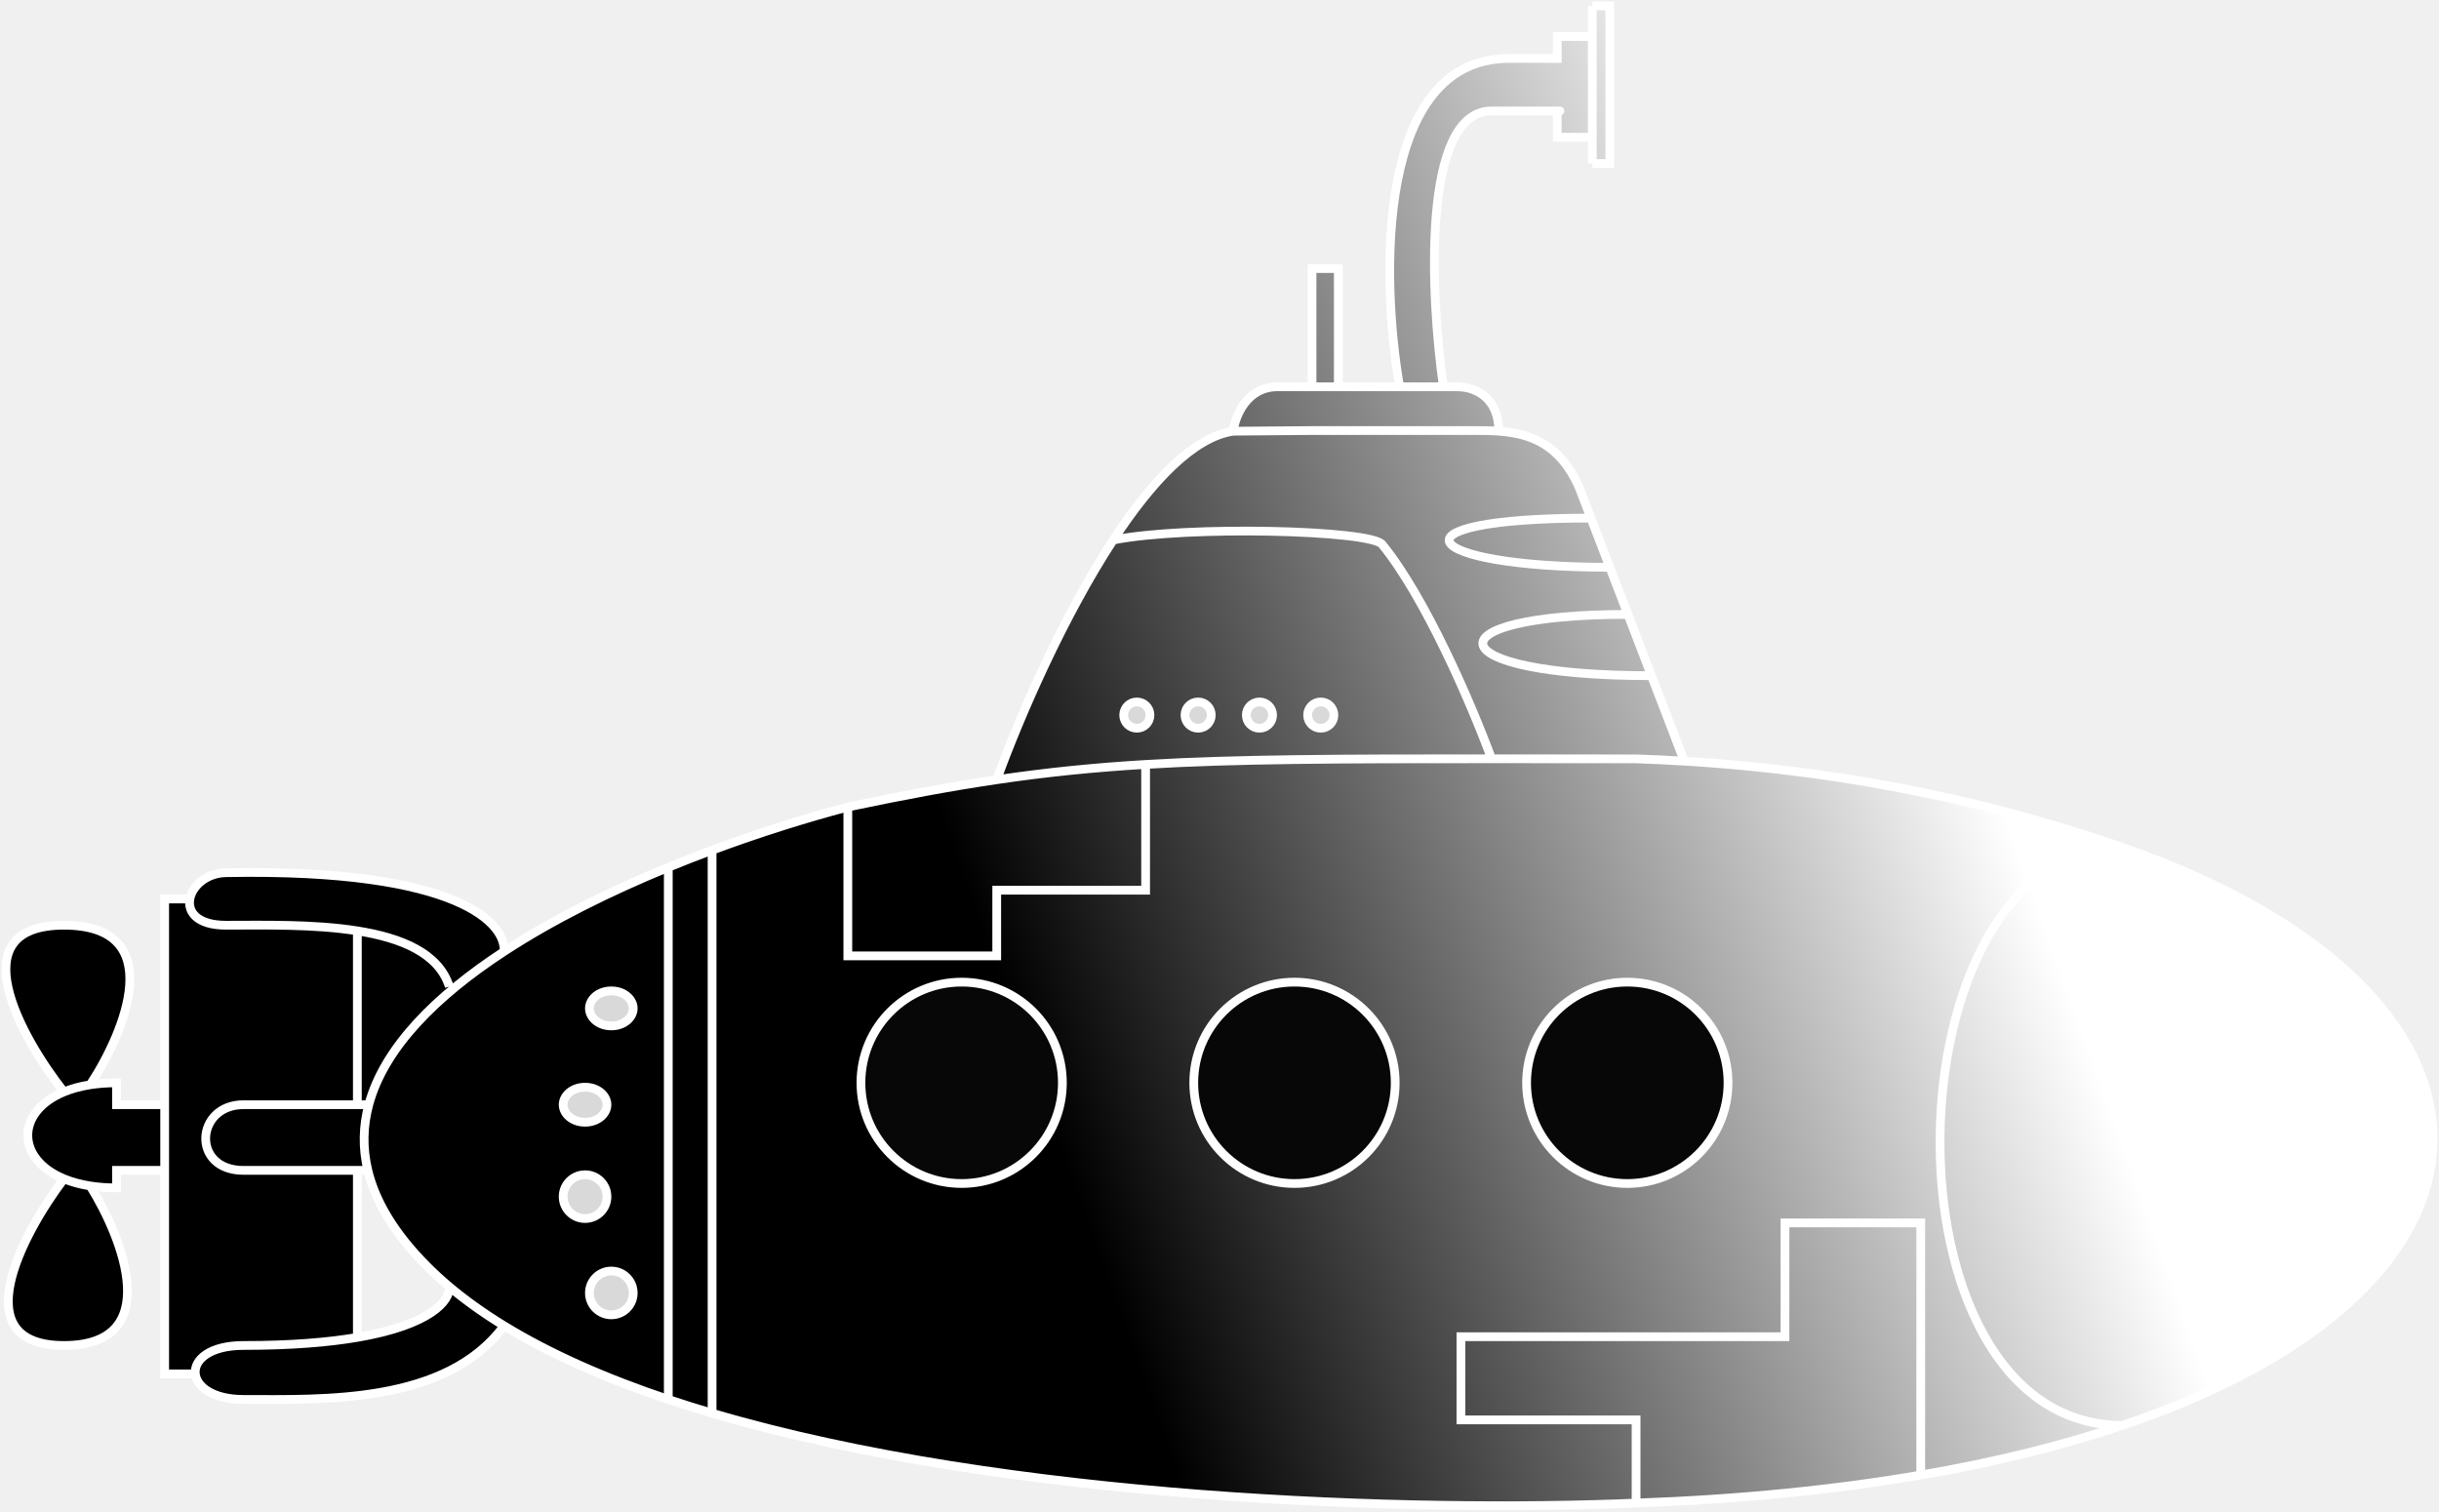
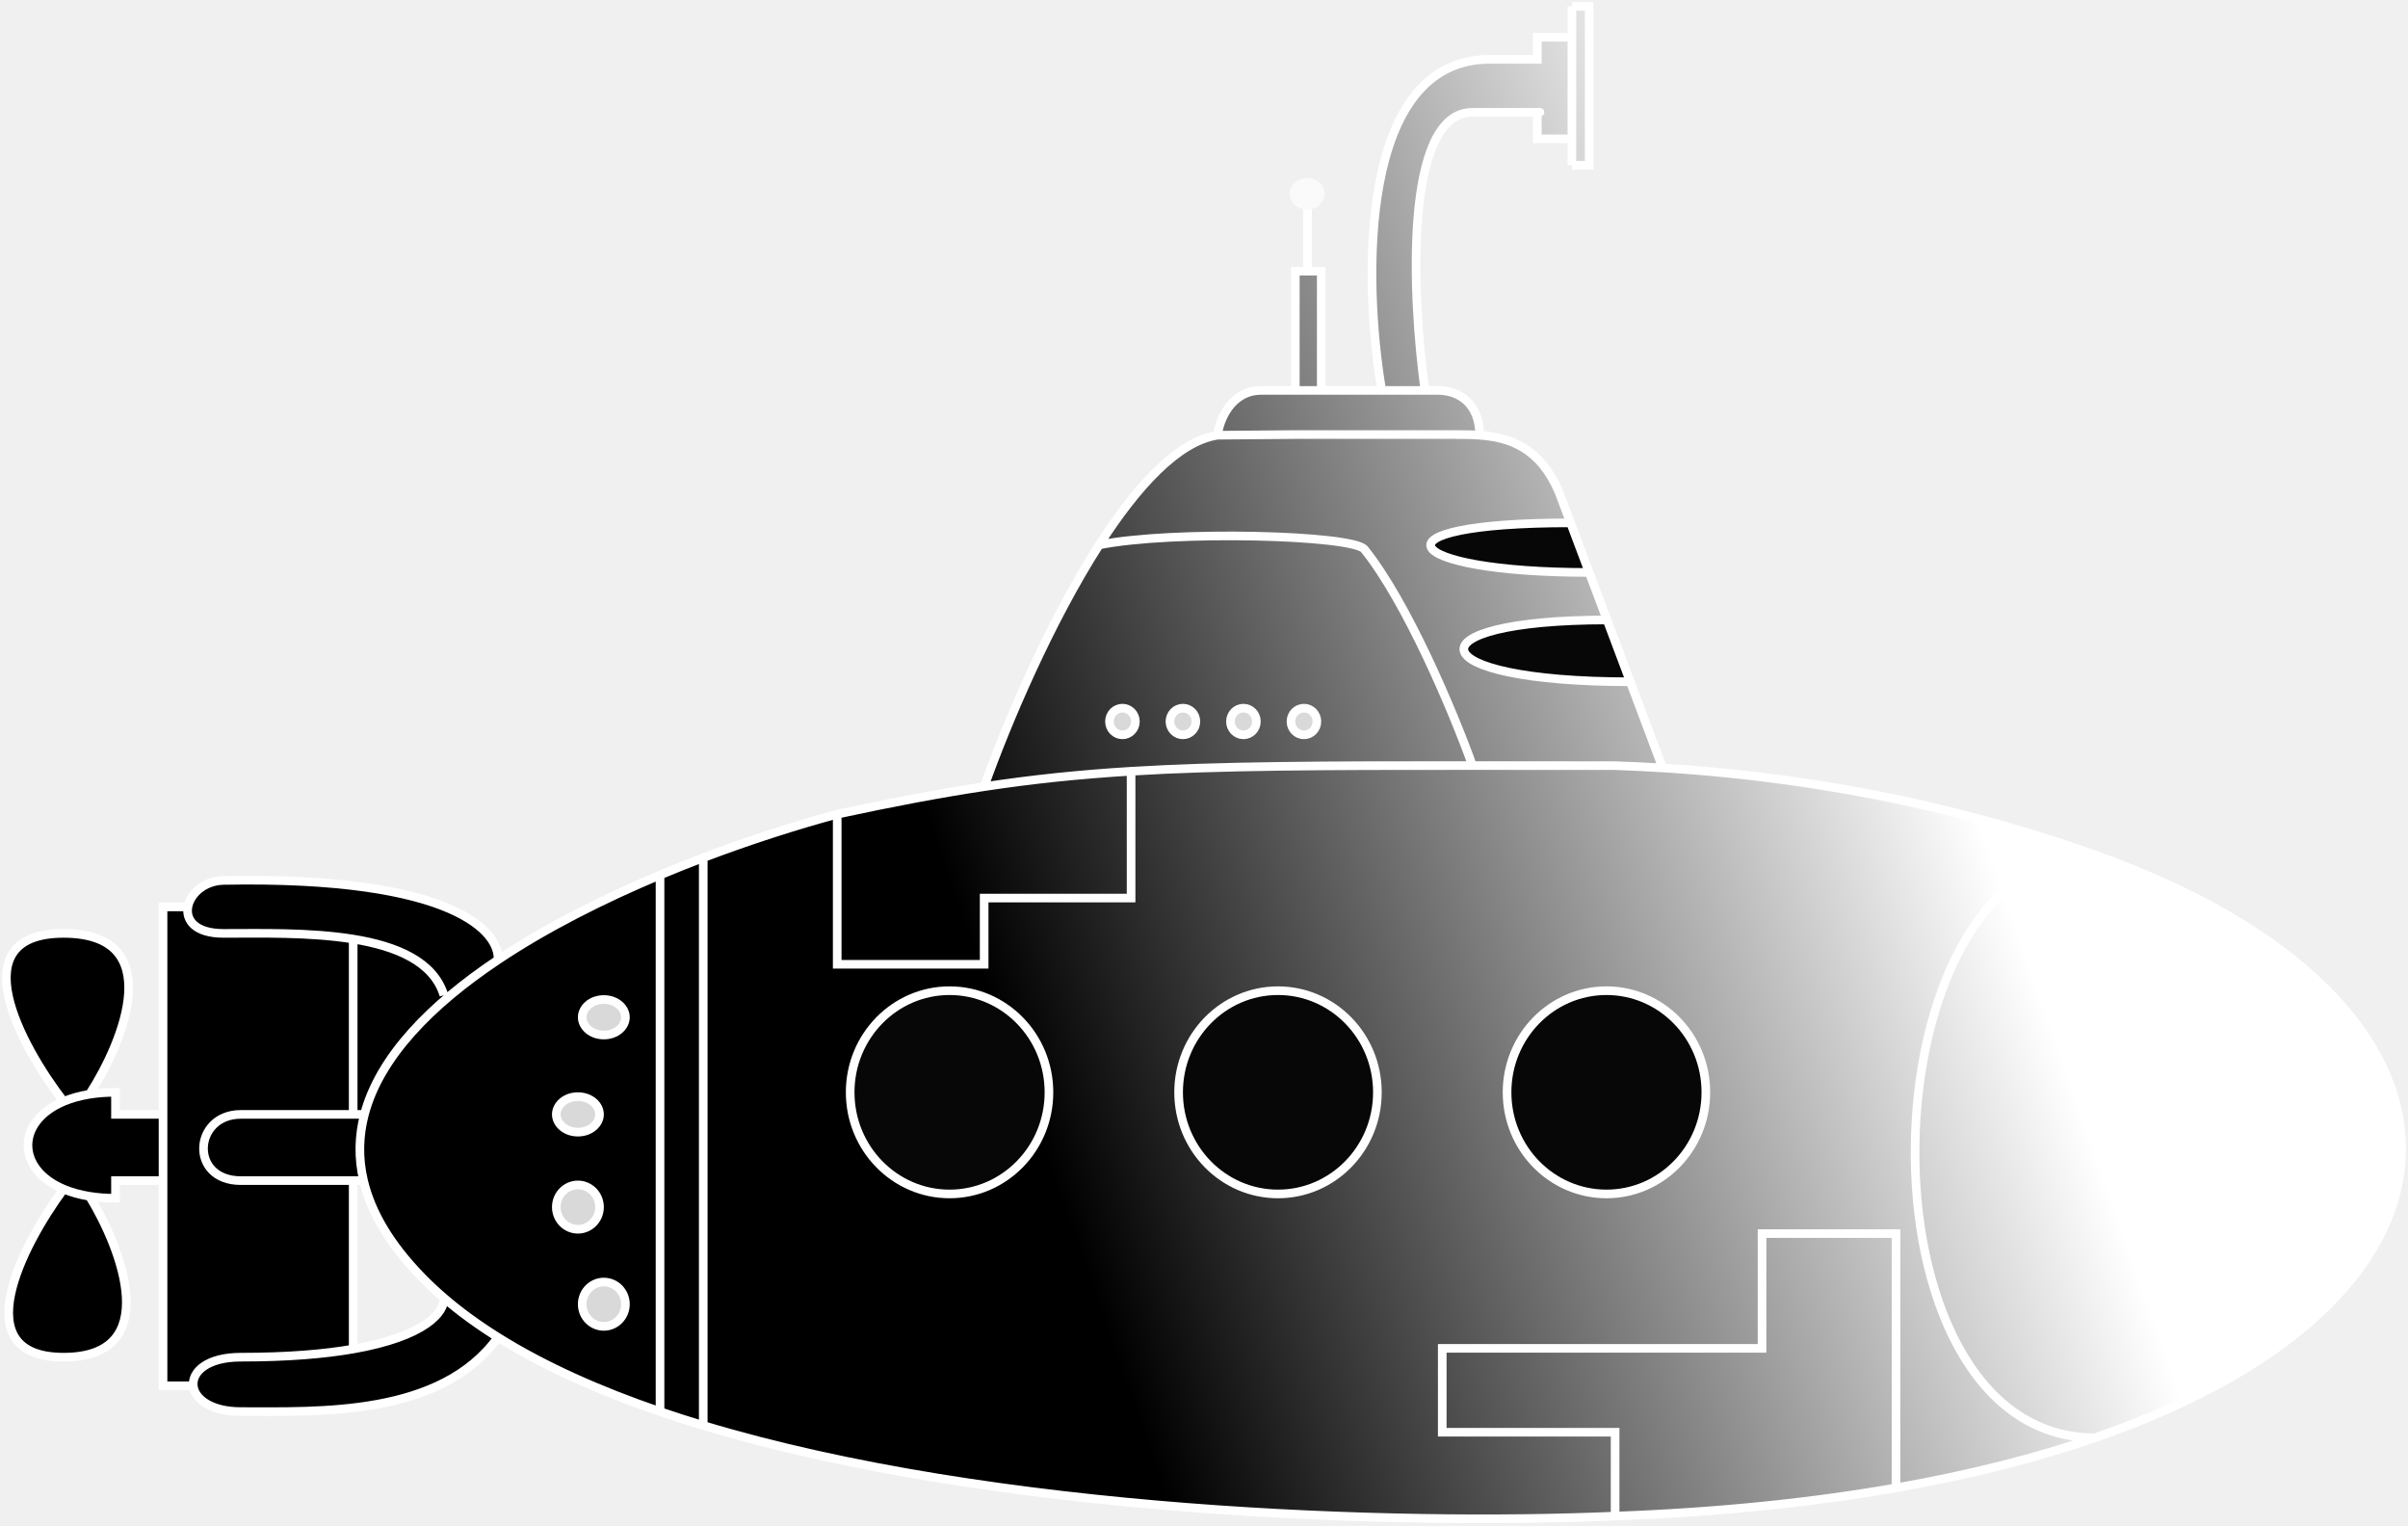
- <svg xmlns="http://www.w3.org/2000/svg" width="826" height="512" viewBox="0 0 826 512" fill="none">
-   <path d="M226.326 293.778V473.992C231.165 475.612 236.113 477.166 241.156 478.654V287.977C236.232 289.81 231.274 291.745 226.326 293.778Z" fill="url(#paint0_linear_310_3)" />
-   <path d="M377.031 182.894C360.105 208.756 345.446 242.391 337.556 264.086C354.405 261.594 370.369 259.972 387.981 258.918C418.038 257.119 452.896 256.978 505.144 257.004C498.223 238.232 482.628 202.17 468.067 184.377C464.082 179.508 401.939 177.952 377.031 182.894Z" fill="url(#paint1_linear_310_3)" />
-   <path d="M444.338 145.826H499.211C501.957 145.826 504.775 145.84 507.591 146.046C507.591 135.546 500.694 130.999 493.279 130.999H488.83H473.999H453.236H444.338H432.693C422.191 130.999 418.283 141.03 417.642 146.046L444.338 145.826Z" fill="url(#paint2_linear_310_3)" />
-   <path d="M444.338 90.965V130.999H453.236V90.965H444.338Z" fill="url(#paint3_linear_310_3)" />
-   <path d="M511.076 19.793C465.991 19.793 467.572 93.93 473.999 130.999H488.83C484.381 99.861 481.414 37.586 505.144 37.586H527.39V46.482H539.254V12.379H527.39V19.793H511.076Z" fill="url(#paint4_linear_310_3)" />
-   <path d="M539.254 2V12.379V46.482V55.379H545.187V2H539.254Z" fill="url(#paint5_linear_310_3)" />
-   <path d="M718.801 482.775C634.215 482.775 638.667 287.023 718.801 287.023C679.914 273.468 630.375 261.442 570.399 257.801C565.043 257.476 559.603 257.218 554.081 257.032C536.178 257.032 519.962 257.011 505.144 257.004C452.896 256.978 418.038 257.119 387.981 258.918V301.514H337.556V323.755H287.127V273.342C273.181 277.025 257.349 281.95 241.156 287.977V478.654C341.303 508.217 479.114 512.265 554.081 509.098V480.926H494.762V452.753H554.081H604.51V414.202H650.485V499.608C676.131 495.202 698.894 489.496 718.801 482.775Z" fill="url(#paint6_linear_310_3)" />
-   <path d="M718.801 287.023C857.437 335.348 860.686 434.866 718.801 482.775C634.215 482.775 638.667 287.023 718.801 287.023Z" fill="url(#paint7_linear_310_3)" />
-   <path d="M604.51 452.753H554.081H494.762V480.926H554.081V509.098C589.813 507.806 621.936 504.512 650.485 499.608V414.202H604.51V452.753Z" fill="url(#paint8_linear_310_3)" />
-   <path d="M337.556 264.086C322.135 266.367 305.973 269.375 287.127 273.342V323.755H337.556V301.514H387.981V258.918C370.369 259.972 354.405 261.594 337.556 264.086Z" fill="url(#paint9_linear_310_3)" />
-   <path d="M226.326 473.992V293.778C206.747 301.822 187.318 311.401 170.699 322.272C147.708 337.311 130.091 354.824 124.887 374.168C122.957 381.341 122.734 388.765 124.576 396.409C127.104 406.898 133.52 417.8 144.752 429.03C147.076 431.352 149.548 433.612 152.161 435.811C157.728 440.494 163.934 444.9 170.699 449.043C186.528 458.736 205.415 466.99 226.326 473.992Z" fill="url(#paint10_linear_310_3)" />
-   <path d="M124.887 374.168C130.091 354.824 147.708 337.311 170.699 322.272C171.438 313.376 156.616 294.1 76.519 295.583C69.895 295.705 65.099 300.093 64.306 304.479C63.503 308.928 66.817 313.376 76.519 313.376C89.098 313.376 106.178 312.933 121.023 315.287V374.168H124.887Z" fill="url(#paint11_linear_310_3)" />
-   <path d="M82.468 374.168C66.136 374.168 64.66 396.409 82.468 396.409H121.023H124.576C122.734 388.765 122.957 381.341 124.887 374.168H121.023H82.468Z" fill="url(#paint12_linear_310_3)" />
-   <path d="M170.699 449.043C163.934 444.9 157.728 440.494 152.161 435.811C152.519 440.567 145.819 448.733 121.023 452.977C111.224 454.654 98.599 455.719 82.468 455.719C70.947 455.719 65.632 460.618 66.149 465.342C66.63 469.742 72.171 473.992 82.468 473.992C109.158 473.992 151.116 475.729 170.699 449.043Z" fill="url(#paint13_linear_310_3)" />
-   <path d="M82.468 396.409C64.66 396.409 66.136 374.168 82.468 374.168H121.023V315.287C106.178 312.933 89.098 313.376 76.519 313.376C66.817 313.376 63.503 308.928 64.306 304.479H55.767V374.168V396.409V465.342H66.149C65.632 460.618 70.947 455.719 82.468 455.719C98.599 455.719 111.224 454.654 121.023 452.977V396.409H82.468Z" fill="url(#paint14_linear_310_3)" />
-   <path d="M55.767 374.168H39.454L39.453 366.754C36.225 366.754 33.257 366.986 30.549 367.411C27.182 367.94 24.217 368.768 21.654 369.826C5.34 376.555 5.341 392.538 21.654 399.269C24.217 400.326 27.182 401.155 30.549 401.684C33.257 402.109 36.226 402.34 39.454 402.34V396.409H55.767V374.168Z" fill="url(#paint15_linear_310_3)" />
-   <path d="M21.654 313.376C-13.941 313.376 6.823 351.009 21.654 369.826C24.217 368.768 27.182 367.94 30.549 367.411C42.416 349.399 57.25 313.376 21.654 313.376Z" fill="url(#paint16_linear_310_3)" />
-   <path d="M21.654 399.269C7.437 418.085 -12.467 455.719 21.654 455.719C55.776 455.719 41.802 419.695 30.549 401.684C27.182 401.155 24.217 400.326 21.654 399.269Z" fill="url(#paint17_linear_310_3)" />
-   <path d="M551.315 208.101L559.286 228.859C485.864 228.859 483.24 208.101 551.315 208.101Z" fill="url(#paint18_linear_310_3)" />
-   <path d="M538.79 175.481L545.187 192.139C479.931 192.139 468.067 175.481 538.79 175.481Z" fill="url(#paint19_linear_310_3)" />
-   <path d="M554.081 257.032C559.603 257.218 565.043 257.476 570.399 257.801L559.286 228.859C485.864 228.859 483.24 208.101 551.315 208.101L545.187 192.139C479.931 192.139 468.067 175.481 538.79 175.481L534.805 165.102C528.274 150.177 517.953 146.806 507.591 146.046C504.775 145.84 501.957 145.826 499.211 145.826H444.338L417.642 146.046C404.114 148.029 389.915 163.21 377.031 182.894C401.939 177.952 464.082 179.508 468.067 184.377C482.628 202.17 498.223 238.232 505.144 257.004C519.962 257.011 536.178 257.032 554.081 257.032Z" fill="url(#paint20_linear_310_3)" />
-   <path d="M554.081 509.098C479.114 512.265 341.303 508.217 241.156 478.654M554.081 509.098C589.813 507.806 621.936 504.512 650.485 499.608M554.081 509.098V480.926H494.762V452.753H554.081H604.51V414.202H650.485V499.608M718.801 287.023C857.437 335.348 860.686 434.866 718.801 482.775M718.801 287.023C638.667 287.023 634.215 482.775 718.801 482.775M718.801 287.023C679.914 273.468 630.375 261.442 570.399 257.801M718.801 482.775C698.894 489.496 676.131 495.202 650.485 499.608M287.127 273.342C273.181 277.025 257.349 281.95 241.156 287.977M287.127 273.342C305.973 269.375 322.135 266.367 337.556 264.086M287.127 273.342V323.755H337.556V301.514H387.981V258.918M226.326 293.778V473.992M226.326 293.778C231.274 291.745 236.232 289.81 241.156 287.977M226.326 293.778C206.747 301.822 187.318 311.401 170.699 322.272M226.326 473.992C231.165 475.612 236.113 477.166 241.156 478.654M226.326 473.992C205.415 466.99 186.528 458.736 170.699 449.043M241.156 287.977V478.654M337.556 264.086C345.446 242.391 360.105 208.756 377.031 182.894M337.556 264.086C354.405 261.594 370.369 259.972 387.981 258.918M499.211 145.826C489.536 145.826 468.04 145.826 444.338 145.826M499.211 145.826C501.957 145.826 504.775 145.84 507.591 146.046M499.211 145.826H444.338M534.805 165.102C536.022 168.27 537.363 171.763 538.79 175.481M534.805 165.102C528.274 150.177 517.953 146.806 507.591 146.046M534.805 165.102L538.79 175.481M570.399 257.801C565.043 257.476 559.603 257.218 554.081 257.032C536.178 257.032 519.962 257.011 505.144 257.004M570.399 257.801C570.399 257.801 565.623 245.364 559.286 228.859M570.399 257.801L559.286 228.859M377.031 182.894C401.939 177.952 464.082 179.508 468.067 184.377C482.628 202.17 498.223 238.232 505.144 257.004M377.031 182.894C389.915 163.21 404.114 148.029 417.642 146.046M505.144 257.004C452.896 256.978 418.038 257.119 387.981 258.918M538.79 175.481C540.788 180.684 542.955 186.328 545.187 192.139M538.79 175.481C468.067 175.481 479.931 192.139 545.187 192.139M538.79 175.481L545.187 192.139M545.187 192.139C547.203 197.391 549.272 202.779 551.315 208.101M545.187 192.139L551.315 208.101M551.315 208.101C554.083 215.309 556.804 222.396 559.286 228.859M551.315 208.101C483.24 208.101 485.864 228.859 559.286 228.859M551.315 208.101L559.286 228.859M444.338 145.826L417.642 146.046M417.642 146.046C418.283 141.03 422.191 130.999 432.693 130.999M432.693 130.999C435.313 130.999 439.414 130.999 444.338 130.999M432.693 130.999H444.338M493.279 130.999C500.694 130.999 507.591 135.546 507.591 146.046M493.279 130.999C491.923 130.999 490.431 130.999 488.83 130.999M493.279 130.999H488.83M444.338 130.999V90.965H453.236V130.999M444.338 130.999C447.085 130.999 450.089 130.999 453.236 130.999M444.338 130.999H453.236M453.236 130.999C459.879 130.999 467.157 130.999 473.999 130.999M453.236 130.999H473.999M473.999 130.999C467.572 93.93 465.991 19.793 511.076 19.793H527.39V12.379H539.254M473.999 130.999C479.388 130.999 484.506 130.999 488.83 130.999M473.999 130.999H488.83M488.83 130.999C484.381 99.861 481.414 37.586 505.144 37.586M505.144 37.586C528.873 37.586 529.861 37.586 527.39 37.586M505.144 37.586H527.39M527.39 37.586V46.482H539.254M539.254 12.379V46.482M539.254 12.379V2M539.254 46.482V55.379M539.254 2V55.379M539.254 2H545.187V55.379H539.254M124.887 374.168C122.957 381.341 122.734 388.765 124.576 396.409M124.887 374.168C130.091 354.824 147.708 337.311 170.699 322.272M124.887 374.168H121.023M124.576 396.409C127.104 406.898 133.52 417.8 144.752 429.03C147.076 431.352 149.548 433.612 152.161 435.811M124.576 396.409H121.023M170.699 322.272C171.438 313.376 156.616 294.1 76.519 295.583C69.895 295.705 65.099 300.093 64.306 304.479M152.161 334.134C148.594 322.839 135.937 317.651 121.023 315.287M152.161 435.811C157.728 440.494 163.934 444.9 170.699 449.043M152.161 435.811C152.519 440.567 145.819 448.733 121.023 452.977M170.699 449.043C151.116 475.729 109.158 473.992 82.468 473.992C72.171 473.992 66.63 469.742 66.149 465.342M121.023 315.287C106.178 312.933 89.098 313.376 76.519 313.376C66.817 313.376 63.503 308.928 64.306 304.479M121.023 315.287V374.168M121.023 374.168H82.468C66.136 374.168 64.66 396.409 82.468 396.409H121.023M121.023 396.409V452.977M121.023 452.977C111.224 454.654 98.599 455.719 82.468 455.719C70.947 455.719 65.632 460.618 66.149 465.342M66.149 465.342H55.767V396.409M64.306 304.479H55.767V374.168M55.767 374.168H39.454L39.453 366.754C36.225 366.754 33.257 366.986 30.549 367.411M55.767 374.168V396.409M55.767 396.409H39.454V402.34C36.226 402.34 33.257 402.109 30.549 401.684M21.654 369.826C6.823 351.009 -13.941 313.376 21.654 313.376C57.25 313.376 42.416 349.399 30.549 367.411M21.654 369.826C24.217 368.768 27.182 367.94 30.549 367.411M21.654 369.826C5.34 376.555 5.341 392.538 21.654 399.269M21.654 399.269C7.437 418.085 -12.467 455.719 21.654 455.719C55.776 455.719 41.802 419.695 30.549 401.684M21.654 399.269C24.217 400.326 27.182 401.155 30.549 401.684" stroke="white" stroke-width="2.965" />
-   <path d="M447.294 246.652C444.837 246.652 442.845 244.66 442.845 242.204C442.845 239.748 444.837 237.756 447.294 237.756C449.752 237.756 451.744 239.748 451.744 242.204C451.744 244.66 449.752 246.652 447.294 246.652Z" fill="#D9D9D9" stroke="white" stroke-width="2.965" />
-   <path d="M214.447 341.548C214.447 344.582 211.392 347.479 207.031 347.479C202.671 347.479 199.616 344.582 199.616 341.548C199.616 338.514 202.671 335.617 207.031 335.617C211.392 335.617 214.447 338.514 214.447 341.548Z" fill="#D9D9D9" stroke="white" stroke-width="2.965" />
-   <path d="M426.533 246.652C424.075 246.652 422.083 244.66 422.083 242.204C422.083 239.748 424.075 237.756 426.533 237.756C428.99 237.756 430.982 239.748 430.982 242.204C430.982 244.66 428.99 246.652 426.533 246.652Z" fill="#D9D9D9" stroke="white" stroke-width="2.965" />
-   <path d="M205.556 374.168C205.556 377.202 202.501 380.099 198.141 380.099C193.78 380.099 190.725 377.202 190.725 374.168C190.725 371.134 193.78 368.237 198.141 368.237C202.501 368.237 205.556 371.134 205.556 374.168Z" fill="#D9D9D9" stroke="white" stroke-width="2.965" />
-   <path d="M405.763 246.652C403.305 246.652 401.313 244.66 401.313 242.204C401.313 239.748 403.305 237.756 405.763 237.756C408.221 237.756 410.213 239.748 410.213 242.204C410.213 244.66 408.221 246.652 405.763 246.652Z" fill="#D9D9D9" stroke="white" stroke-width="2.965" />
-   <path d="M205.556 405.306C205.556 409.4 202.237 412.719 198.141 412.719C194.045 412.719 190.725 409.4 190.725 405.306C190.725 401.212 194.045 397.892 198.141 397.892C202.237 397.892 205.556 401.212 205.556 405.306Z" fill="#D9D9D9" stroke="white" stroke-width="2.965" />
-   <path d="M385.005 246.652C382.547 246.652 380.556 244.66 380.556 242.204C380.556 239.748 382.547 237.756 385.005 237.756C387.463 237.756 389.455 239.748 389.455 242.204C389.455 244.66 387.463 246.652 385.005 246.652Z" fill="#D9D9D9" stroke="white" stroke-width="2.965" />
-   <path d="M214.447 437.926C214.447 442.02 211.127 445.34 207.031 445.34C202.935 445.34 199.616 442.02 199.616 437.926C199.616 433.832 202.935 430.512 207.031 430.512C211.127 430.512 214.447 433.832 214.447 437.926Z" fill="#D9D9D9" stroke="white" stroke-width="2.965" />
-   <path d="M359.791 366.754C359.791 385.589 344.519 400.857 325.68 400.857C306.84 400.857 291.569 385.589 291.569 366.754C291.569 347.92 306.84 332.651 325.68 332.651C344.519 332.651 359.791 347.92 359.791 366.754Z" fill="#070707" stroke="white" stroke-width="2.965" />
-   <path d="M472.506 366.754C472.506 385.589 457.234 400.857 438.395 400.857C419.555 400.857 404.284 385.589 404.284 366.754C404.284 347.92 419.555 332.651 438.395 332.651C457.234 332.651 472.506 347.92 472.506 366.754Z" fill="#070707" stroke="white" stroke-width="2.965" />
-   <path d="M585.22 366.754C585.22 385.589 569.949 400.857 551.109 400.857C532.27 400.857 516.998 385.589 516.998 366.754C516.998 347.92 532.27 332.651 551.109 332.651C569.949 332.651 585.22 347.92 585.22 366.754Z" fill="#070707" stroke="white" stroke-width="2.965" />
+ <svg xmlns="http://www.w3.org/2000/svg" width="758" height="480" viewBox="0 0 758 480" fill="none">
+   <path d="M207.768 275.398V444.26C212.208 445.778 216.746 447.234 221.372 448.629V269.962C216.855 271.68 212.307 273.493 207.768 275.398Z" fill="url(#paint0_linear_279_999)" />
+   <path d="M346.007 171.5C330.48 195.732 317.035 227.248 309.797 247.577C325.252 245.242 339.895 243.722 356.05 242.734C383.621 241.049 415.595 240.917 463.521 240.94C457.173 223.351 442.868 189.561 429.511 172.889C425.857 168.327 368.854 166.868 346.007 171.5Z" fill="url(#paint1_linear_279_999)" />
+   <path d="M407.745 136.766H458.079C460.598 136.766 463.183 136.779 465.766 136.972C465.766 127.134 459.44 122.873 452.638 122.873H448.557H434.953H415.907H407.745H397.064C387.431 122.873 383.846 132.272 383.258 136.972L407.745 136.766Z" fill="url(#paint2_linear_279_999)" />
+   <path d="M407.745 85.36V122.873H415.907V85.36L411.57 85.36L407.745 85.36Z" fill="url(#paint3_linear_279_999)" />
+   <path d="M468.963 18.672C427.607 18.672 429.058 88.139 434.953 122.873H448.557C444.476 93.697 441.755 35.344 463.521 35.344H483.927V43.68H494.81V11.725H483.927V18.672H468.963Z" fill="url(#paint4_linear_279_999)" />
+   <path d="M494.81 2V11.725V43.68V52.016H500.251V2H494.81Z" fill="url(#paint5_linear_279_999)" />
+   <path d="M659.503 452.49C581.915 452.49 585.998 269.069 659.503 269.069C623.833 256.368 578.392 245.099 523.378 241.688C518.465 241.383 513.475 241.141 508.41 240.967C491.988 240.967 477.113 240.947 463.521 240.94C415.595 240.917 383.621 241.049 356.05 242.734V282.647H309.797V303.487H263.54V256.25C250.748 259.701 236.225 264.315 221.372 269.962V448.629C313.234 476.329 439.645 480.122 508.41 477.155V450.757H453.998V424.36H508.41H554.667V388.237H596.839V468.262C620.364 464.134 641.244 458.788 659.503 452.49Z" fill="url(#paint6_linear_279_999)" />
+   <path d="M659.503 269.069C786.671 314.35 789.651 407.599 659.503 452.49C581.915 452.49 585.998 269.069 659.503 269.069Z" fill="url(#paint7_linear_279_999)" />
+   <path d="M554.667 424.36H508.41H453.998V450.757H508.41V477.155C541.187 475.944 570.652 472.858 596.839 468.262V388.237H554.667V424.36Z" fill="url(#paint8_linear_279_999)" />
+   <path d="M309.797 247.577C295.652 249.714 280.827 252.533 263.54 256.25V303.487H309.797V282.647H356.05V242.734C339.895 243.722 325.252 245.242 309.797 247.577Z" fill="url(#paint9_linear_279_999)" />
+   <path d="M207.768 444.26V275.398C189.809 282.935 171.988 291.911 156.743 302.098C135.654 316.189 119.495 332.599 114.721 350.724C112.951 357.445 112.746 364.402 114.436 371.565C116.754 381.393 122.64 391.608 132.943 402.13C135.074 404.307 137.342 406.424 139.739 408.484C144.845 412.873 150.538 417.001 156.743 420.882C171.263 429.966 188.588 437.699 207.768 444.26Z" fill="url(#paint10_linear_279_999)" />
+   <path d="M114.721 350.724C119.495 332.599 135.654 316.189 156.743 302.098C157.422 293.761 143.826 275.7 70.354 277.089C64.279 277.204 59.879 281.315 59.152 285.425C58.415 289.594 61.455 293.761 70.354 293.761C81.893 293.761 97.56 293.347 111.177 295.552V350.724H114.721Z" fill="url(#paint11_linear_279_999)" />
+   <path d="M75.811 350.724C60.831 350.724 59.476 371.565 75.811 371.565H111.177H114.436C112.746 364.402 112.951 357.445 114.721 350.724H111.177H75.811Z" fill="url(#paint12_linear_279_999)" />
+   <path d="M156.743 420.882C150.538 417.001 144.845 412.873 139.739 408.484C140.068 412.941 133.922 420.592 111.177 424.569C102.188 426.141 90.608 427.138 75.811 427.138C65.243 427.138 60.368 431.728 60.842 436.155C61.284 440.278 66.366 444.26 75.811 444.26C100.293 444.26 138.781 445.888 156.743 420.882Z" fill="url(#paint13_linear_279_999)" />
+   <path d="M75.811 371.565C59.476 371.565 60.831 350.724 75.811 350.724H111.177V295.552C97.56 293.347 81.893 293.761 70.354 293.761C61.455 293.761 58.415 289.594 59.152 285.425H51.32V350.724V371.565V436.155H60.842C60.368 431.728 65.243 427.138 75.811 427.138C90.608 427.138 102.188 426.141 111.177 424.569V371.565H75.811Z" fill="url(#paint14_linear_279_999)" />
+   <path d="M51.32 350.724H36.356L36.355 343.778C33.394 343.778 30.671 343.994 28.187 344.393C25.099 344.888 22.379 345.665 20.028 346.655C5.064 352.961 5.064 367.937 20.028 374.244C22.379 375.234 25.099 376.011 28.187 376.507C30.672 376.905 33.394 377.122 36.356 377.122V371.565H51.32V350.724Z" fill="url(#paint15_linear_279_999)" />
+   <path d="M20.028 293.761C-12.623 293.761 6.424 329.024 20.028 346.655C22.379 345.665 25.099 344.888 28.187 344.393C39.072 327.516 52.679 293.761 20.028 293.761Z" fill="url(#paint16_linear_279_999)" />
+   <path d="M20.028 374.244C6.987 391.875 -11.271 427.138 20.028 427.138C51.327 427.138 38.509 393.384 28.187 376.507C25.099 376.011 22.379 375.234 20.028 374.244Z" fill="url(#paint17_linear_279_999)" />
+   <path d="M508.41 240.967C513.475 241.141 518.465 241.383 523.378 241.688L513.185 214.569C445.836 214.569 443.429 195.118 505.873 195.118L500.251 180.162C440.394 180.162 429.511 164.553 494.384 164.553L490.729 154.827C484.738 140.843 475.27 137.684 465.766 136.972C463.183 136.779 460.598 136.766 458.079 136.766H407.745L383.258 136.972C370.849 138.831 357.825 153.055 346.007 171.5C368.854 166.868 425.857 168.327 429.511 172.889C442.868 189.561 457.173 223.351 463.521 240.94C477.113 240.947 491.988 240.967 508.41 240.967Z" fill="url(#paint18_linear_279_999)" />
+   <path d="M494.384 164.553L500.251 180.162C440.394 180.162 429.511 164.553 494.384 164.553Z" fill="#070707" />
+   <path d="M505.873 195.118L513.185 214.569C445.836 214.569 443.429 195.118 505.873 195.118Z" fill="#070707" />
+   <path d="M508.41 477.155C439.645 480.122 313.234 476.329 221.372 448.629M508.41 477.155C541.187 475.944 570.652 472.858 596.839 468.262M508.41 477.155V450.757H453.998V424.36H508.41H554.667V388.237H596.839V468.262M659.503 269.069C786.671 314.35 789.651 407.599 659.503 452.49M659.503 269.069C585.998 269.069 581.915 452.49 659.503 452.49M659.503 269.069C623.833 256.368 578.392 245.099 523.378 241.688M659.503 452.49C641.244 458.788 620.364 464.134 596.839 468.262M263.54 256.25C250.748 259.701 236.225 264.315 221.372 269.962M263.54 256.25C280.827 252.533 295.652 249.714 309.797 247.577M263.54 256.25V303.487H309.797V282.647H356.05V242.734M207.768 275.398V444.26M207.768 275.398C212.307 273.493 216.855 271.68 221.372 269.962M207.768 275.398C189.809 282.935 171.988 291.911 156.743 302.098M207.768 444.26C212.208 445.778 216.746 447.234 221.372 448.629M207.768 444.26C188.588 437.699 171.263 429.966 156.743 420.882M221.372 269.962V448.629M309.797 247.577C317.035 227.248 330.48 195.732 346.007 171.5M309.797 247.577C325.252 245.242 339.895 243.722 356.05 242.734M458.079 136.766C449.205 136.766 429.487 136.766 407.745 136.766M458.079 136.766C460.598 136.766 463.183 136.779 465.766 136.972M458.079 136.766H407.745M490.729 154.827C491.845 157.796 493.075 161.069 494.384 164.553M490.729 154.827C484.738 140.843 475.27 137.684 465.766 136.972M490.729 154.827L494.384 164.553M523.378 241.688C518.465 241.383 513.475 241.141 508.41 240.967C491.988 240.967 477.113 240.947 463.521 240.94M523.378 241.688C523.378 241.688 518.998 230.034 513.185 214.569M523.378 241.688L513.185 214.569M346.007 171.5C368.854 166.868 425.857 168.327 429.511 172.889C442.868 189.561 457.173 223.351 463.521 240.94M346.007 171.5C357.825 153.055 370.849 138.831 383.258 136.972M463.521 240.94C415.595 240.917 383.621 241.049 356.05 242.734M494.384 164.553C496.217 169.429 498.205 174.717 500.251 180.162M494.384 164.553C429.511 164.553 440.394 180.162 500.251 180.162M494.384 164.553L500.251 180.162M500.251 180.162C502.101 185.083 503.999 190.132 505.873 195.118M500.251 180.162L505.873 195.118M505.873 195.118C508.412 201.873 510.908 208.513 513.185 214.569M505.873 195.118C443.429 195.118 445.836 214.569 513.185 214.569M505.873 195.118L513.185 214.569M407.745 136.766L383.258 136.972M383.258 136.972C383.846 132.272 387.431 122.873 397.064 122.873M397.064 122.873C399.468 122.873 403.229 122.873 407.745 122.873M397.064 122.873H407.745M452.638 122.873C459.44 122.873 465.766 127.134 465.766 136.972M452.638 122.873C451.394 122.873 450.025 122.873 448.557 122.873M452.638 122.873H448.557M407.745 122.873V85.36L411.57 85.36M407.745 122.873C410.265 122.873 413.021 122.873 415.907 122.873M407.745 122.873H415.907M415.907 122.873V85.36L411.57 85.36M415.907 122.873C422.001 122.873 428.677 122.873 434.953 122.873M415.907 122.873H434.953M434.953 122.873C429.058 88.139 427.607 18.672 468.963 18.672H483.927V11.725H494.81M434.953 122.873C439.896 122.873 444.591 122.873 448.557 122.873M434.953 122.873H448.557M448.557 122.873C444.476 93.697 441.755 35.344 463.521 35.344M463.521 35.344C485.287 35.344 486.194 35.344 483.927 35.344M463.521 35.344H483.927M483.927 35.344V43.68H494.81M494.81 11.725V43.68M494.81 11.725V2M494.81 43.68V52.016M494.81 2V52.016M494.81 2H500.251V52.016H494.81M114.721 350.724C112.951 357.445 112.746 364.402 114.436 371.565M114.721 350.724C119.495 332.599 135.654 316.189 156.743 302.098M114.721 350.724H111.177M114.436 371.565C116.754 381.393 122.64 391.608 132.943 402.13C135.074 404.307 137.342 406.424 139.739 408.484M114.436 371.565H111.177M156.743 302.098C157.422 293.761 143.826 275.7 70.354 277.089C64.279 277.204 59.879 281.315 59.152 285.425M139.739 313.212C136.467 302.629 124.857 297.768 111.177 295.552M139.739 408.484C144.845 412.873 150.538 417.001 156.743 420.882M139.739 408.484C140.068 412.941 133.922 420.592 111.177 424.569M156.743 420.882C138.781 445.888 100.293 444.26 75.811 444.26C66.366 444.26 61.284 440.278 60.842 436.155M111.177 295.552C97.56 293.347 81.893 293.761 70.354 293.761C61.455 293.761 58.415 289.594 59.152 285.425M111.177 295.552V350.724M111.177 350.724H75.811C60.831 350.724 59.476 371.565 75.811 371.565H111.177M111.177 371.565V424.569M111.177 424.569C102.188 426.141 90.608 427.138 75.811 427.138C65.243 427.138 60.368 431.728 60.842 436.155M60.842 436.155H51.32V371.565M59.152 285.425H51.32V350.724M51.32 350.724H36.356L36.355 343.778C33.394 343.778 30.671 343.994 28.187 344.393M51.32 350.724V371.565M51.32 371.565H36.356V377.122C33.394 377.122 30.672 376.905 28.187 376.507M20.028 346.655C6.424 329.024 -12.623 293.761 20.028 293.761C52.679 293.761 39.072 327.516 28.187 344.393M20.028 346.655C22.379 345.665 25.099 344.888 28.187 344.393M20.028 346.655C5.064 352.961 5.064 367.937 20.028 374.244M20.028 374.244C6.987 391.875 -11.271 427.138 20.028 427.138C51.327 427.138 38.509 393.384 28.187 376.507M20.028 374.244C22.379 375.234 25.099 376.011 28.187 376.507M411.57 85.36V65.841" stroke="white" stroke-width="2.72" />
+   <path d="M410.457 231.27C408.23 231.27 406.376 229.418 406.376 227.073C406.376 224.728 408.23 222.876 410.457 222.876C412.684 222.876 414.538 224.728 414.538 227.073C414.538 229.418 412.684 231.27 410.457 231.27Z" fill="#D9D9D9" stroke="white" stroke-width="2.72" />
+   <path d="M196.875 320.159C196.875 323.047 194.043 325.746 190.072 325.746C186.102 325.746 183.27 323.047 183.27 320.159C183.27 317.271 186.102 314.572 190.072 314.572C194.043 314.572 196.875 317.271 196.875 320.159Z" fill="#D9D9D9" stroke="white" stroke-width="2.72" />
+   <path d="M391.41 231.27C389.183 231.27 387.329 229.418 387.329 227.073C387.329 224.728 389.183 222.876 391.41 222.876C393.637 222.876 395.491 224.728 395.491 227.073C395.491 229.418 393.637 231.27 391.41 231.27Z" fill="#D9D9D9" stroke="white" stroke-width="2.72" />
+   <path d="M188.718 350.724C188.718 353.612 185.887 356.311 181.916 356.311C177.946 356.311 175.114 353.612 175.114 350.724C175.114 347.836 177.946 345.138 181.916 345.138C185.887 345.138 188.718 347.836 188.718 350.724Z" fill="#D9D9D9" stroke="white" stroke-width="2.72" />
+   <path d="M372.363 231.27C370.136 231.27 368.282 229.418 368.282 227.073C368.282 224.728 370.136 222.876 372.363 222.876C374.59 222.876 376.445 224.728 376.445 227.073C376.445 229.418 374.59 231.27 372.363 231.27Z" fill="#D9D9D9" stroke="white" stroke-width="2.72" />
+   <path d="M188.718 379.901C188.718 383.78 185.646 386.877 181.916 386.877C178.186 386.877 175.114 383.78 175.114 379.901C175.114 376.021 178.186 372.925 181.916 372.925C185.646 372.925 188.718 376.021 188.718 379.901Z" fill="#D9D9D9" stroke="white" stroke-width="2.72" />
+   <path d="M353.324 231.27C351.097 231.27 349.243 229.418 349.243 227.073C349.243 224.728 351.097 222.876 353.324 222.876C355.551 222.876 357.405 224.728 357.405 227.073C357.405 229.418 355.551 231.27 353.324 231.27Z" fill="#D9D9D9" stroke="white" stroke-width="2.72" />
+   <path d="M196.875 410.466C196.875 414.346 193.802 417.442 190.072 417.442C186.343 417.442 183.27 414.346 183.27 410.466C183.27 406.586 186.343 403.49 190.072 403.49C193.802 403.49 196.875 406.586 196.875 410.466Z" fill="#D9D9D9" stroke="white" stroke-width="2.72" />
+   <path d="M330.196 343.778C330.196 361.469 316.161 375.762 298.907 375.762C281.653 375.762 267.618 361.469 267.618 343.778C267.618 326.086 281.653 311.794 298.907 311.794C316.161 311.794 330.196 326.086 330.196 343.778Z" fill="#070707" stroke="white" stroke-width="2.72" />
+   <path d="M433.583 343.778C433.583 361.469 419.547 375.762 402.294 375.762C385.04 375.762 371.005 361.469 371.005 343.778C371.005 326.086 385.04 311.794 402.294 311.794C419.547 311.794 433.583 326.086 433.583 343.778Z" fill="#070707" stroke="white" stroke-width="2.72" />
+   <path d="M536.977 343.778C536.977 361.469 522.942 375.762 505.688 375.762C488.435 375.762 474.399 361.469 474.399 343.778C474.399 326.086 488.435 311.794 505.688 311.794C522.942 311.794 536.977 326.086 536.977 343.778Z" fill="#070707" stroke="white" stroke-width="2.72" />
+   <path d="M415.5 61C415.5 62.802 413.847 64.5 411.5 64.5C409.153 64.5 407.5 62.802 407.5 61C407.5 59.198 409.153 57.5 411.5 57.5C413.847 57.5 415.5 59.198 415.5 61Z" fill="#FAFAFA" stroke="#FAFAFA" stroke-width="3" />
  <defs>
-     <linearGradient id="paint0_linear_310_3" x1="679.645" y1="277.127" x2="184.524" y2="454.853" gradientUnits="userSpaceOnUse">
+     <linearGradient id="paint0_linear_279_999" x1="623.587" y1="259.796" x2="167.254" y2="420.149" gradientUnits="userSpaceOnUse">
      <stop stop-color="white" />
      <stop offset="0.646" />
    </linearGradient>
-     <linearGradient id="paint1_linear_310_3" x1="679.645" y1="277.127" x2="184.524" y2="454.853" gradientUnits="userSpaceOnUse">
+     <linearGradient id="paint1_linear_279_999" x1="623.587" y1="259.796" x2="167.254" y2="420.149" gradientUnits="userSpaceOnUse">
      <stop stop-color="white" />
      <stop offset="0.646" />
    </linearGradient>
-     <linearGradient id="paint2_linear_310_3" x1="679.645" y1="277.127" x2="184.524" y2="454.853" gradientUnits="userSpaceOnUse">
+     <linearGradient id="paint2_linear_279_999" x1="623.587" y1="259.796" x2="167.254" y2="420.149" gradientUnits="userSpaceOnUse">
      <stop stop-color="white" />
      <stop offset="0.646" />
    </linearGradient>
-     <linearGradient id="paint3_linear_310_3" x1="679.645" y1="277.127" x2="184.524" y2="454.853" gradientUnits="userSpaceOnUse">
+     <linearGradient id="paint3_linear_279_999" x1="623.587" y1="259.796" x2="167.254" y2="420.149" gradientUnits="userSpaceOnUse">
      <stop stop-color="white" />
      <stop offset="0.646" />
    </linearGradient>
-     <linearGradient id="paint4_linear_310_3" x1="679.645" y1="277.127" x2="184.524" y2="454.853" gradientUnits="userSpaceOnUse">
+     <linearGradient id="paint4_linear_279_999" x1="623.587" y1="259.796" x2="167.254" y2="420.149" gradientUnits="userSpaceOnUse">
      <stop stop-color="white" />
      <stop offset="0.646" />
    </linearGradient>
-     <linearGradient id="paint5_linear_310_3" x1="679.645" y1="277.127" x2="184.524" y2="454.853" gradientUnits="userSpaceOnUse">
+     <linearGradient id="paint5_linear_279_999" x1="623.587" y1="259.796" x2="167.254" y2="420.149" gradientUnits="userSpaceOnUse">
      <stop stop-color="white" />
      <stop offset="0.646" />
    </linearGradient>
-     <linearGradient id="paint6_linear_310_3" x1="679.645" y1="277.127" x2="184.524" y2="454.853" gradientUnits="userSpaceOnUse">
+     <linearGradient id="paint6_linear_279_999" x1="623.587" y1="259.796" x2="167.254" y2="420.149" gradientUnits="userSpaceOnUse">
      <stop stop-color="white" />
      <stop offset="0.646" />
    </linearGradient>
-     <linearGradient id="paint7_linear_310_3" x1="679.645" y1="277.127" x2="184.524" y2="454.853" gradientUnits="userSpaceOnUse">
+     <linearGradient id="paint7_linear_279_999" x1="623.587" y1="259.796" x2="167.254" y2="420.149" gradientUnits="userSpaceOnUse">
      <stop stop-color="white" />
      <stop offset="0.646" />
    </linearGradient>
-     <linearGradient id="paint8_linear_310_3" x1="679.645" y1="277.127" x2="184.524" y2="454.853" gradientUnits="userSpaceOnUse">
+     <linearGradient id="paint8_linear_279_999" x1="623.587" y1="259.796" x2="167.254" y2="420.149" gradientUnits="userSpaceOnUse">
      <stop stop-color="white" />
      <stop offset="0.646" />
    </linearGradient>
-     <linearGradient id="paint9_linear_310_3" x1="679.645" y1="277.127" x2="184.524" y2="454.853" gradientUnits="userSpaceOnUse">
+     <linearGradient id="paint9_linear_279_999" x1="623.587" y1="259.796" x2="167.254" y2="420.149" gradientUnits="userSpaceOnUse">
      <stop stop-color="white" />
      <stop offset="0.646" />
    </linearGradient>
-     <linearGradient id="paint10_linear_310_3" x1="679.645" y1="277.127" x2="184.524" y2="454.853" gradientUnits="userSpaceOnUse">
+     <linearGradient id="paint10_linear_279_999" x1="623.587" y1="259.796" x2="167.254" y2="420.149" gradientUnits="userSpaceOnUse">
      <stop stop-color="white" />
      <stop offset="0.646" />
    </linearGradient>
-     <linearGradient id="paint11_linear_310_3" x1="679.645" y1="277.127" x2="184.524" y2="454.853" gradientUnits="userSpaceOnUse">
+     <linearGradient id="paint11_linear_279_999" x1="623.587" y1="259.796" x2="167.254" y2="420.149" gradientUnits="userSpaceOnUse">
      <stop stop-color="white" />
      <stop offset="0.646" />
    </linearGradient>
-     <linearGradient id="paint12_linear_310_3" x1="679.645" y1="277.127" x2="184.524" y2="454.853" gradientUnits="userSpaceOnUse">
+     <linearGradient id="paint12_linear_279_999" x1="623.587" y1="259.796" x2="167.254" y2="420.149" gradientUnits="userSpaceOnUse">
      <stop stop-color="white" />
      <stop offset="0.646" />
    </linearGradient>
-     <linearGradient id="paint13_linear_310_3" x1="679.645" y1="277.127" x2="184.524" y2="454.853" gradientUnits="userSpaceOnUse">
+     <linearGradient id="paint13_linear_279_999" x1="623.587" y1="259.796" x2="167.254" y2="420.149" gradientUnits="userSpaceOnUse">
      <stop stop-color="white" />
      <stop offset="0.646" />
    </linearGradient>
-     <linearGradient id="paint14_linear_310_3" x1="679.645" y1="277.127" x2="184.524" y2="454.853" gradientUnits="userSpaceOnUse">
+     <linearGradient id="paint14_linear_279_999" x1="623.587" y1="259.796" x2="167.254" y2="420.149" gradientUnits="userSpaceOnUse">
      <stop stop-color="white" />
      <stop offset="0.646" />
    </linearGradient>
-     <linearGradient id="paint15_linear_310_3" x1="679.645" y1="277.127" x2="184.524" y2="454.853" gradientUnits="userSpaceOnUse">
+     <linearGradient id="paint15_linear_279_999" x1="623.587" y1="259.796" x2="167.254" y2="420.149" gradientUnits="userSpaceOnUse">
      <stop stop-color="white" />
      <stop offset="0.646" />
    </linearGradient>
-     <linearGradient id="paint16_linear_310_3" x1="679.645" y1="277.127" x2="184.524" y2="454.853" gradientUnits="userSpaceOnUse">
+     <linearGradient id="paint16_linear_279_999" x1="623.587" y1="259.796" x2="167.254" y2="420.149" gradientUnits="userSpaceOnUse">
      <stop stop-color="white" />
      <stop offset="0.646" />
    </linearGradient>
-     <linearGradient id="paint17_linear_310_3" x1="679.645" y1="277.127" x2="184.524" y2="454.853" gradientUnits="userSpaceOnUse">
+     <linearGradient id="paint17_linear_279_999" x1="623.587" y1="259.796" x2="167.254" y2="420.149" gradientUnits="userSpaceOnUse">
      <stop stop-color="white" />
      <stop offset="0.646" />
    </linearGradient>
-     <linearGradient id="paint18_linear_310_3" x1="679.645" y1="277.127" x2="184.524" y2="454.853" gradientUnits="userSpaceOnUse">
-       <stop stop-color="white" />
-       <stop offset="0.646" />
-     </linearGradient>
-     <linearGradient id="paint19_linear_310_3" x1="679.645" y1="277.127" x2="184.524" y2="454.853" gradientUnits="userSpaceOnUse">
-       <stop stop-color="white" />
-       <stop offset="0.646" />
-     </linearGradient>
-     <linearGradient id="paint20_linear_310_3" x1="679.645" y1="277.127" x2="184.524" y2="454.853" gradientUnits="userSpaceOnUse">
+     <linearGradient id="paint18_linear_279_999" x1="623.587" y1="259.796" x2="167.254" y2="420.149" gradientUnits="userSpaceOnUse">
      <stop stop-color="white" />
      <stop offset="0.646" />
    </linearGradient>
  </defs>
</svg>
